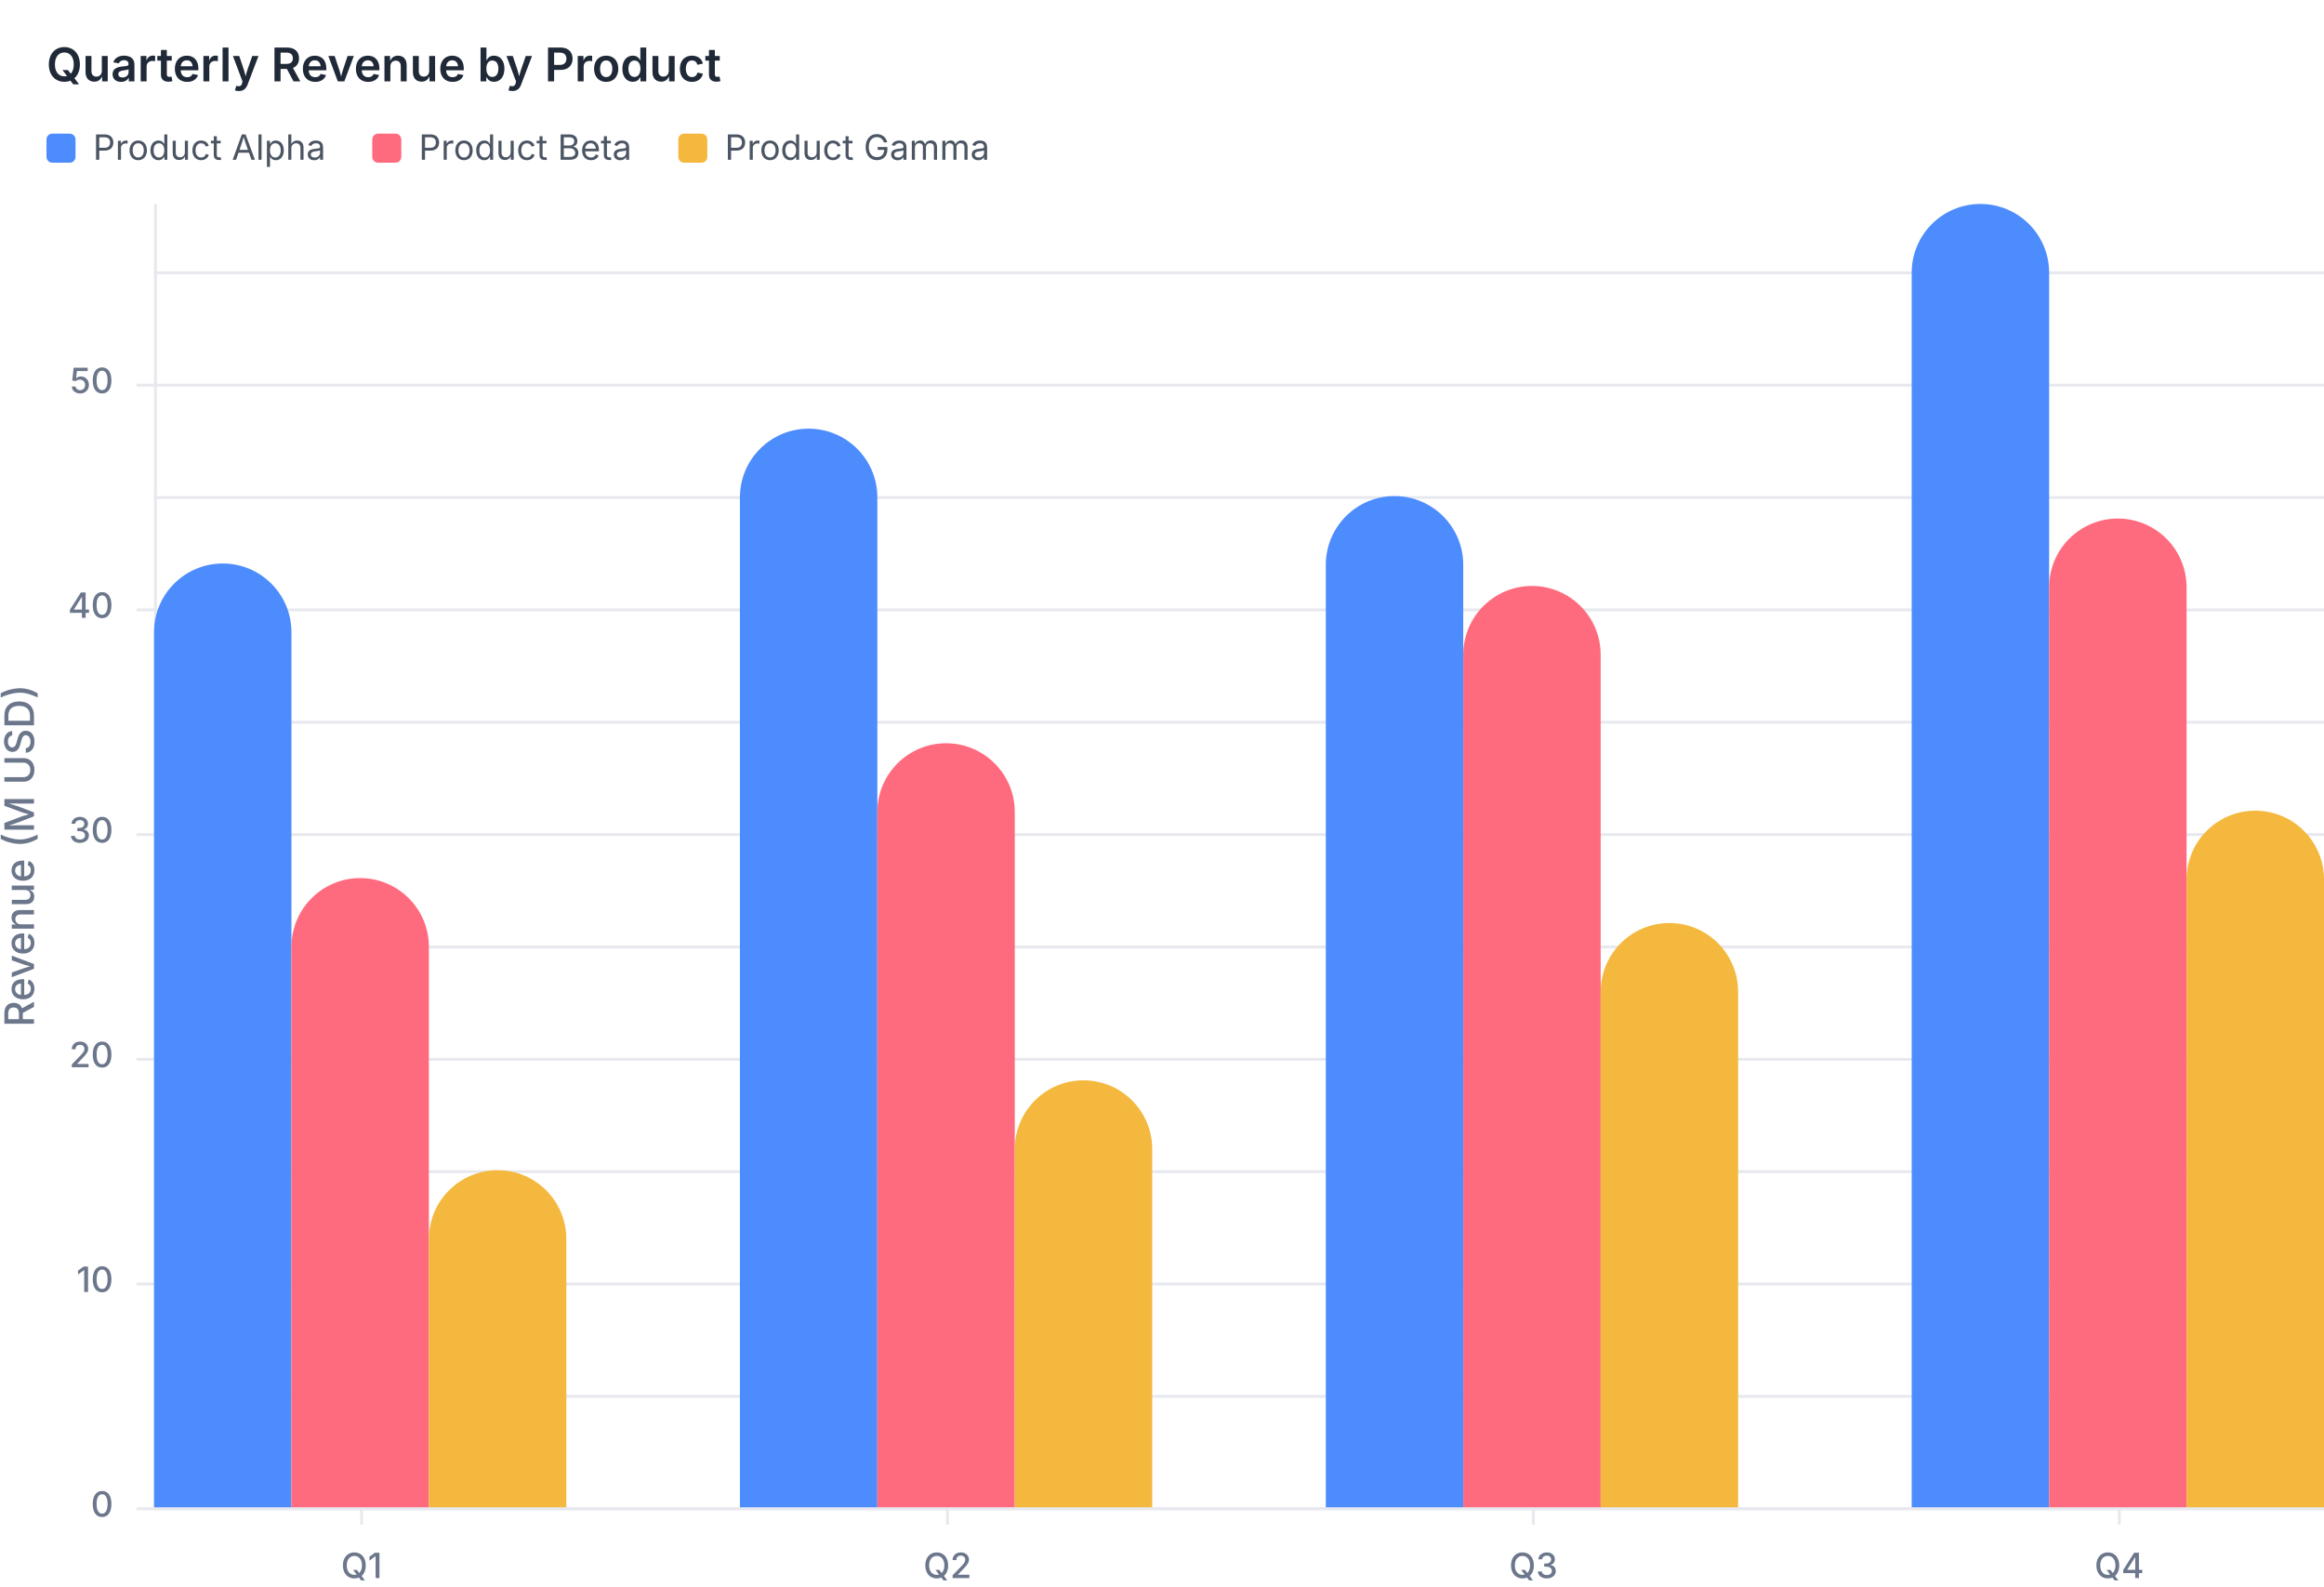
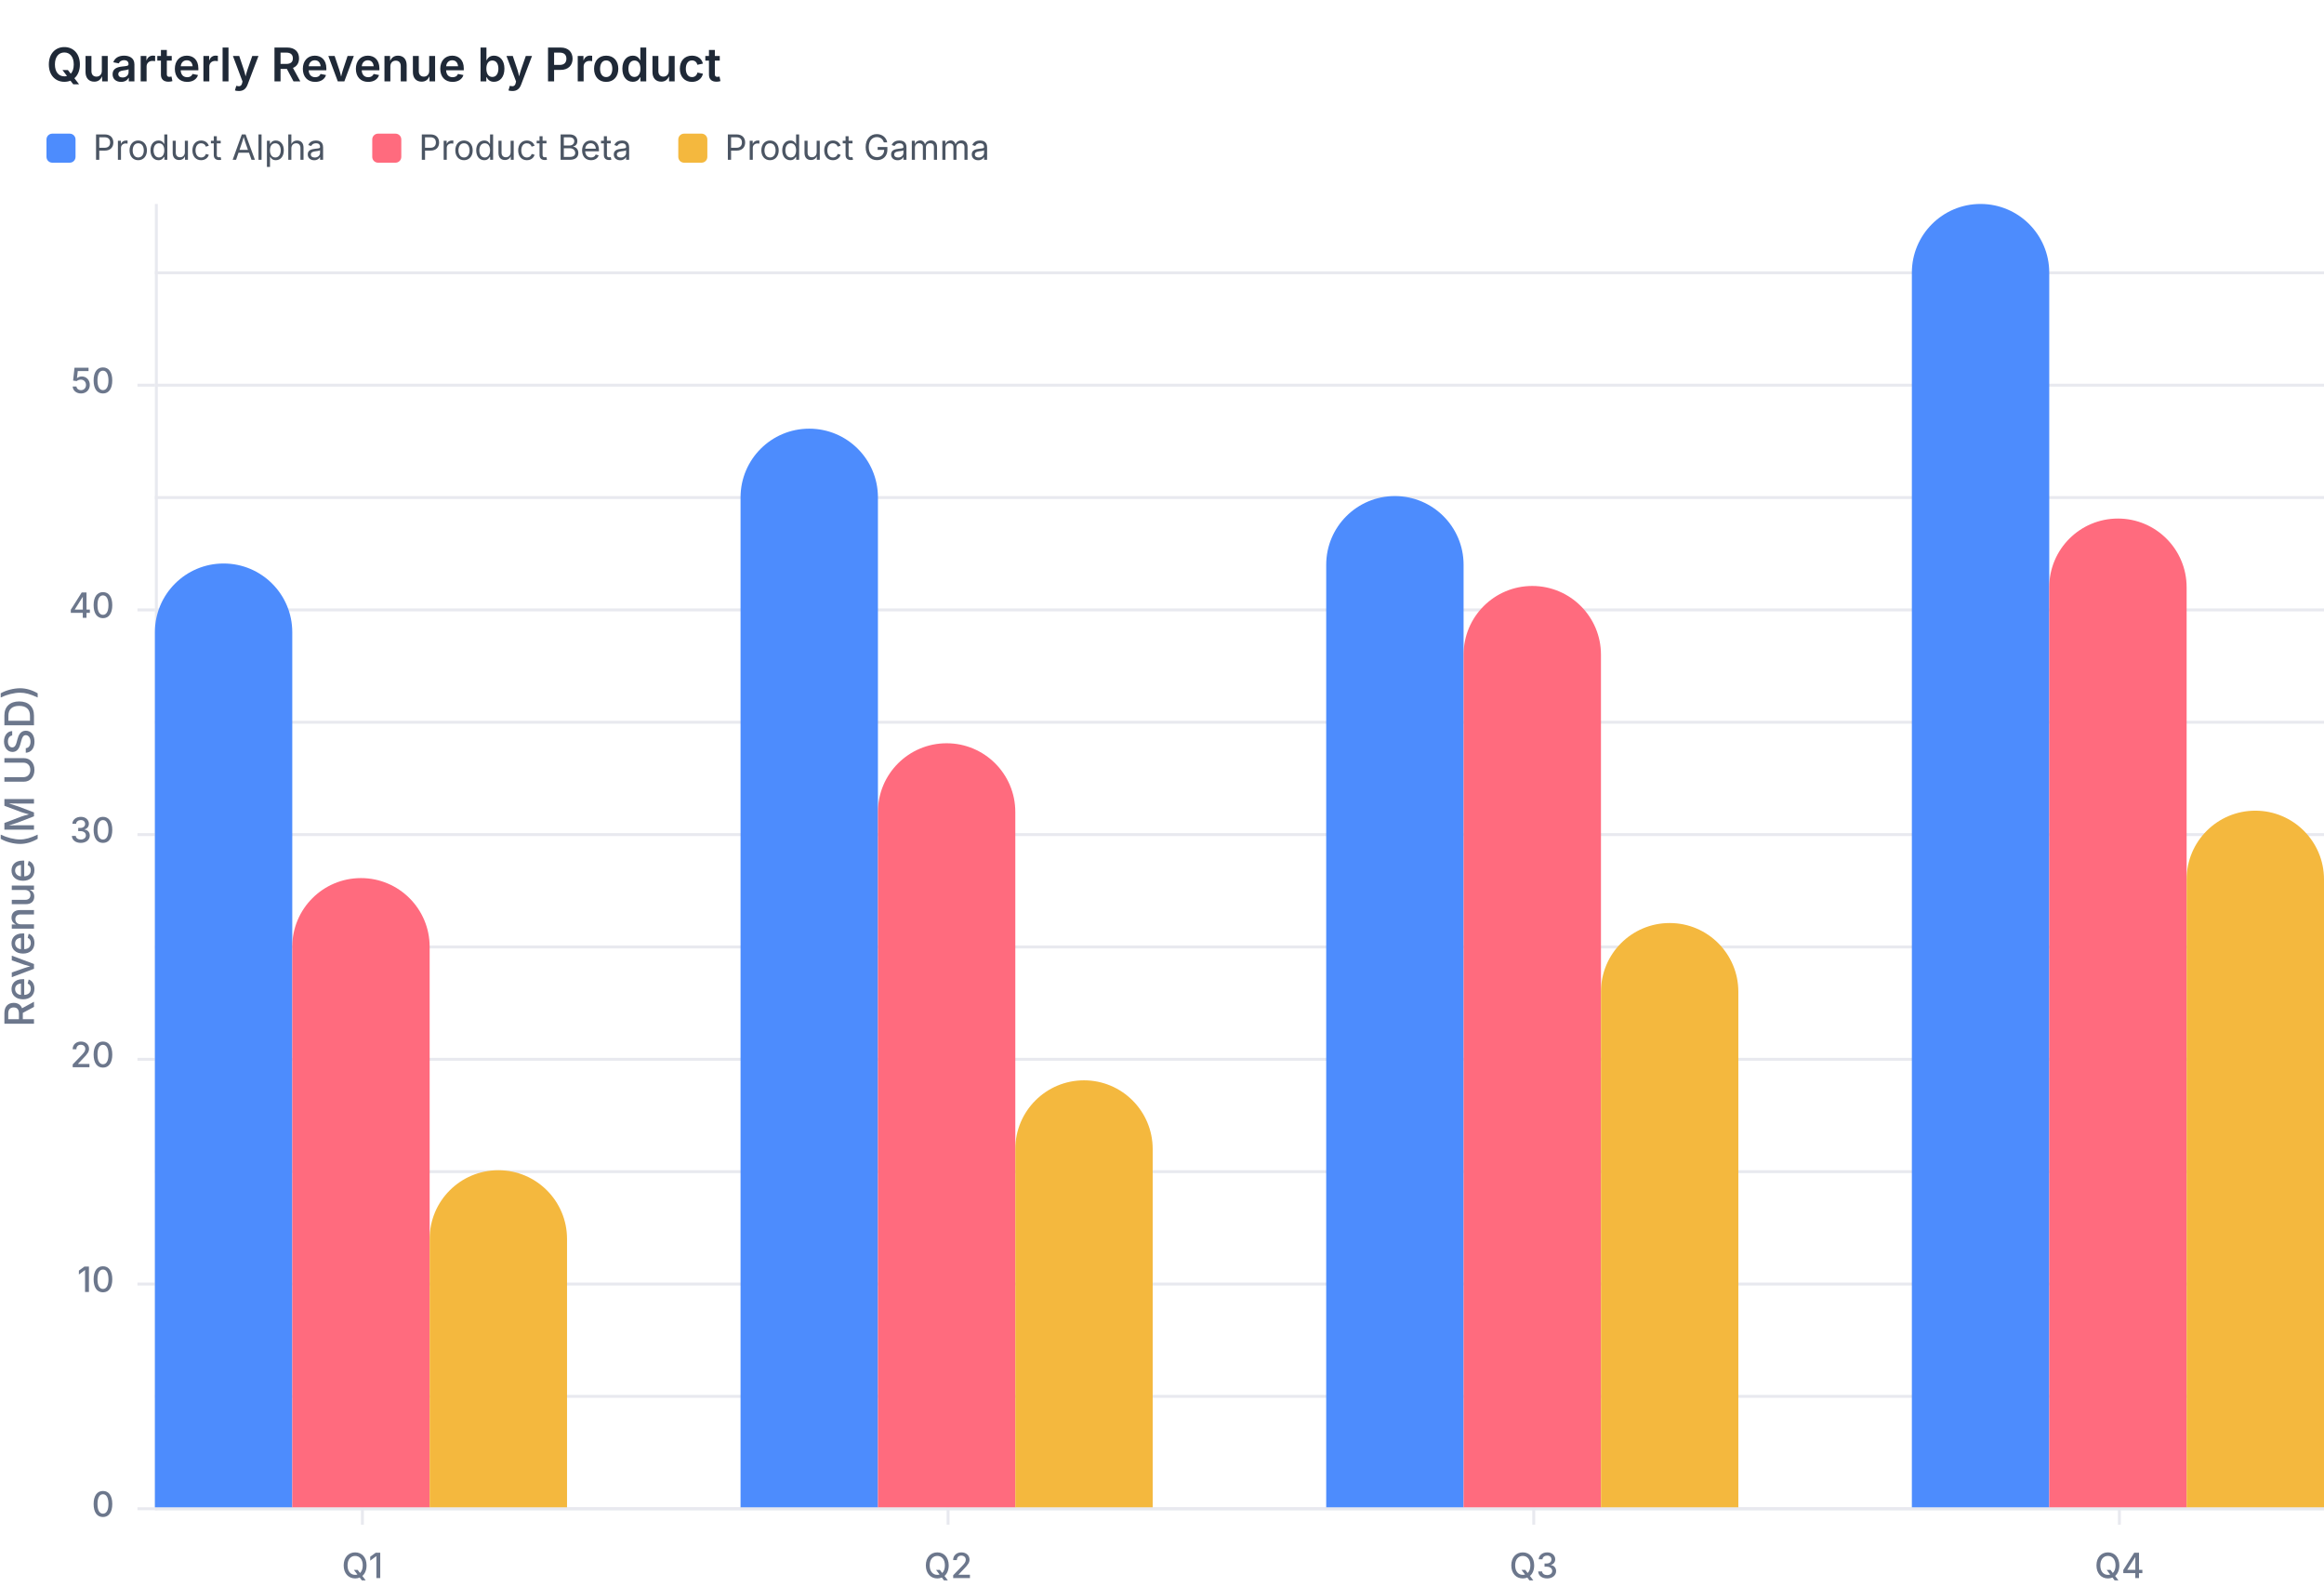
<svg xmlns="http://www.w3.org/2000/svg" style="font-family: Inter, Arial, &quot;Helvetica Neue&quot;, Helvetica, sans-serif;" height="546" width="800" viewBox="0 0 800 546" role="img">
  <g>
    <text x="16" y="28" font-size="16" font-weight="600" fill="#1f2937">Quarterly Revenue by Product</text>
    <rect x="16" y="46" width="10" height="10" rx="2" fill="#4D8CFD" />
    <text x="32" y="55" font-size="12" fill="#4b5563">Product Alpha</text>
    <rect x="128.14" y="46" width="10" height="10" rx="2" fill="#FF6B7E" />
    <text x="144.14" y="55" font-size="12" fill="#4b5563">Product Beta</text>
    <rect x="233.49" y="46" width="10" height="10" rx="2" fill="#F4B83E" />
    <text x="249.49" y="55" font-size="12" fill="#4b5563">Product Gamma</text>
  </g>
  <g transform="translate(0,66)">
-     <g axis-type="x" transform="translate(53.02,452.8)">
+     <g axis-type="x" transform="translate(53.32,452.8)">
      <g fill="none" font-size="10" font-family="sans-serif" text-anchor="middle" style="user-select: none;">
-         <path stroke="currentColor" d="M0.5, 0 V0.5 H747.48 V0" style="stroke: #e8e9ef; stroke-width: 1px; stroke-dasharray: none;" />
-         <g opacity="1" transform="translate(71.4631,0)" style="stroke: none; font-size: 12px; font-weight: 500;">
+         <path stroke="currentColor" d="M0.5, 0 V0.5 H747.18 V0" style="stroke: #e8e9ef; stroke-width: 1px; stroke-dasharray: none;" />
+         <g opacity="1" transform="translate(71.4346,0)" style="stroke: none; font-size: 12px; font-weight: 500;">
          <line stroke="currentColor" y2="6" style="stroke: #e8e9ef; stroke-width: 1px;" />
          <text fill="currentColor" style="fill: #6c778c; cursor: default; font-family: Inter, Arial, &quot;Helvetica Neue&quot;, Helvetica, sans-serif; text-decoration: none; stroke: none;">
            <tspan font-size="12" font-family="Inter,Arial,&quot;Helvetica Neue&quot;,Helvetica,sans-serif" y="20">
              <tspan x="0" dy="0em" dominant-baseline="central">Q1</tspan>
            </tspan>
          </text>
        </g>
-         <g opacity="1" transform="translate(273.1477,0)" style="stroke: none; font-size: 12px; font-weight: 500;">
+         <g opacity="1" transform="translate(273.0382,0)" style="stroke: none; font-size: 12px; font-weight: 500;">
          <line stroke="currentColor" y2="6" style="stroke: #e8e9ef; stroke-width: 1px;" />
          <text fill="currentColor" style="fill: #6c778c; cursor: default; font-family: Inter, Arial, &quot;Helvetica Neue&quot;, Helvetica, sans-serif; text-decoration: none; stroke: none;">
            <tspan font-size="12" font-family="Inter,Arial,&quot;Helvetica Neue&quot;,Helvetica,sans-serif" y="20">
              <tspan x="0" dy="0em" dominant-baseline="central">Q2</tspan>
            </tspan>
          </text>
        </g>
-         <g opacity="1" transform="translate(474.8323,0)" style="stroke: none; font-size: 12px; font-weight: 500;">
+         <g opacity="1" transform="translate(474.6418,0)" style="stroke: none; font-size: 12px; font-weight: 500;">
          <line stroke="currentColor" y2="6" style="stroke: #e8e9ef; stroke-width: 1px;" />
          <text fill="currentColor" style="fill: #6c778c; cursor: default; font-family: Inter, Arial, &quot;Helvetica Neue&quot;, Helvetica, sans-serif; text-decoration: none; stroke: none;">
            <tspan font-size="12" font-family="Inter,Arial,&quot;Helvetica Neue&quot;,Helvetica,sans-serif" y="20">
              <tspan x="0" dy="0em" dominant-baseline="central">Q3</tspan>
            </tspan>
          </text>
        </g>
-         <g opacity="1" transform="translate(676.5169,0)" style="stroke: none; font-size: 12px; font-weight: 500;">
+         <g opacity="1" transform="translate(676.2454,0)" style="stroke: none; font-size: 12px; font-weight: 500;">
          <line stroke="currentColor" y2="6" style="stroke: #e8e9ef; stroke-width: 1px;" />
          <text fill="currentColor" style="fill: #6c778c; cursor: default; font-family: Inter, Arial, &quot;Helvetica Neue&quot;, Helvetica, sans-serif; text-decoration: none; stroke: none;">
            <tspan font-size="12" font-family="Inter,Arial,&quot;Helvetica Neue&quot;,Helvetica,sans-serif" y="20">
              <tspan x="0" dy="0em" dominant-baseline="central">Q4</tspan>
            </tspan>
          </text>
        </g>
      </g>
      <g style="opacity: 0;" />
    </g>
-     <g axis-type="y" transform="translate(53.02,4.2)">
+     <g axis-type="y" transform="translate(53.32,4.2)">
      <g fill="none" font-size="10" font-family="sans-serif" text-anchor="end" style="user-select: none;">
        <path stroke="currentColor" d="M0, 449.1 H0.5 V0.5 H0" style="stroke: #e8e9ef; stroke-width: 1px; stroke-dasharray: none;" />
        <g opacity="1" transform="translate(0,449.1)" style="stroke: none; font-size: 12px; font-weight: 500;">
          <line stroke="currentColor" x2="-6" style="stroke: #e8e9ef; stroke-width: 1px;" />
          <text fill="currentColor" x="-14" style="fill: #6c778c; cursor: default; font-family: Inter, Arial, &quot;Helvetica Neue&quot;, Helvetica, sans-serif; text-decoration: none; stroke: none;">
            <tspan font-size="12" font-family="Inter,Arial,&quot;Helvetica Neue&quot;,Helvetica,sans-serif" y="-6">
              <tspan x="-14" dy="0em" dominant-baseline="hanging">0</tspan>
            </tspan>
          </text>
        </g>
        <g opacity="1" transform="translate(0,371.7552)" style="stroke: none; font-size: 12px; font-weight: 500;">
          <line stroke="currentColor" x2="-6" style="stroke: #e8e9ef; stroke-width: 1px;" />
          <text fill="currentColor" x="-14" style="fill: #6c778c; cursor: default; font-family: Inter, Arial, &quot;Helvetica Neue&quot;, Helvetica, sans-serif; text-decoration: none; stroke: none;">
            <tspan font-size="12" font-family="Inter,Arial,&quot;Helvetica Neue&quot;,Helvetica,sans-serif" y="-6">
              <tspan x="-14" dy="0em" dominant-baseline="hanging">10</tspan>
            </tspan>
          </text>
        </g>
        <g opacity="1" transform="translate(0,294.4103)" style="stroke: none; font-size: 12px; font-weight: 500;">
          <line stroke="currentColor" x2="-6" style="stroke: #e8e9ef; stroke-width: 1px;" />
          <text fill="currentColor" x="-14" style="fill: #6c778c; cursor: default; font-family: Inter, Arial, &quot;Helvetica Neue&quot;, Helvetica, sans-serif; text-decoration: none; stroke: none;">
            <tspan font-size="12" font-family="Inter,Arial,&quot;Helvetica Neue&quot;,Helvetica,sans-serif" y="-6">
              <tspan x="-14" dy="0em" dominant-baseline="hanging">20</tspan>
            </tspan>
          </text>
        </g>
        <g opacity="1" transform="translate(0,217.0655)" style="stroke: none; font-size: 12px; font-weight: 500;">
          <line stroke="currentColor" x2="-6" style="stroke: #e8e9ef; stroke-width: 1px;" />
          <text fill="currentColor" x="-14" style="fill: #6c778c; cursor: default; font-family: Inter, Arial, &quot;Helvetica Neue&quot;, Helvetica, sans-serif; text-decoration: none; stroke: none;">
            <tspan font-size="12" font-family="Inter,Arial,&quot;Helvetica Neue&quot;,Helvetica,sans-serif" y="-6">
              <tspan x="-14" dy="0em" dominant-baseline="hanging">30</tspan>
            </tspan>
          </text>
        </g>
        <g opacity="1" transform="translate(0,139.7207)" style="stroke: none; font-size: 12px; font-weight: 500;">
          <line stroke="currentColor" x2="-6" style="stroke: #e8e9ef; stroke-width: 1px;" />
          <text fill="currentColor" x="-14" style="fill: #6c778c; cursor: default; font-family: Inter, Arial, &quot;Helvetica Neue&quot;, Helvetica, sans-serif; text-decoration: none; stroke: none;">
            <tspan font-size="12" font-family="Inter,Arial,&quot;Helvetica Neue&quot;,Helvetica,sans-serif" y="-6">
              <tspan x="-14" dy="0em" dominant-baseline="hanging">40</tspan>
            </tspan>
          </text>
        </g>
        <g opacity="1" transform="translate(0,62.37586)" style="stroke: none; font-size: 12px; font-weight: 500;">
          <line stroke="currentColor" x2="-6" style="stroke: #e8e9ef; stroke-width: 1px;" />
          <text fill="currentColor" x="-14" style="fill: #6c778c; cursor: default; font-family: Inter, Arial, &quot;Helvetica Neue&quot;, Helvetica, sans-serif; text-decoration: none; stroke: none;">
            <tspan font-size="12" font-family="Inter,Arial,&quot;Helvetica Neue&quot;,Helvetica,sans-serif" y="-6">
              <tspan x="-14" dy="0em" dominant-baseline="hanging">50</tspan>
            </tspan>
          </text>
        </g>
-         <text dy="-0.25em" transform="translate(-37.82,224.3) rotate(-90)" style="fill: #6c778c; font-size: 14px; font-weight: 500; font-family: Inter, Arial, &quot;Helvetica Neue&quot;, Helvetica, sans-serif; text-anchor: middle;">Revenue (M USD)</text>
+         <text dy="-0.25em" transform="translate(-38.12,224.3) rotate(-90)" style="fill: #6c778c; font-size: 14px; font-weight: 500; font-family: Inter, Arial, &quot;Helvetica Neue&quot;, Helvetica, sans-serif; text-anchor: middle;">Revenue (M USD)</text>
      </g>
      <g fill="none" font-size="10" font-family="sans-serif" text-anchor="end" style="opacity: 1;">
        <path stroke="currentColor" d="M0.5,449.1V0.5" style="opacity: 0;" />
        <g opacity="1" transform="translate(0,449.1)">
-           <line stroke="currentColor" x2="746.98" style="stroke: #e8e9ef; stroke-width: 1px; stroke-dasharray: none; opacity: 1; transition: none;" />
+           <line stroke="currentColor" x2="746.68" style="stroke: #e8e9ef; stroke-width: 1px; stroke-dasharray: none; opacity: 1; transition: none;" />
          <text fill="currentColor" x="-3" dy="0.32em" />
        </g>
        <g opacity="1" transform="translate(0,410.4276)">
-           <line stroke="currentColor" x2="746.98" style="stroke: #e8e9ef; stroke-width: 1px; stroke-dasharray: none; opacity: 1; transition: none;" />
+           <line stroke="currentColor" x2="746.68" style="stroke: #e8e9ef; stroke-width: 1px; stroke-dasharray: none; opacity: 1; transition: none;" />
          <text fill="currentColor" x="-3" dy="0.32em" />
        </g>
        <g opacity="1" transform="translate(0,371.7552)">
-           <line stroke="currentColor" x2="746.98" style="stroke: #e8e9ef; stroke-width: 1px; stroke-dasharray: none; opacity: 1; transition: none;" />
+           <line stroke="currentColor" x2="746.68" style="stroke: #e8e9ef; stroke-width: 1px; stroke-dasharray: none; opacity: 1; transition: none;" />
          <text fill="currentColor" x="-3" dy="0.32em" />
        </g>
        <g opacity="1" transform="translate(0,333.0828)">
-           <line stroke="currentColor" x2="746.98" style="stroke: #e8e9ef; stroke-width: 1px; stroke-dasharray: none; opacity: 1; transition: none;" />
+           <line stroke="currentColor" x2="746.68" style="stroke: #e8e9ef; stroke-width: 1px; stroke-dasharray: none; opacity: 1; transition: none;" />
          <text fill="currentColor" x="-3" dy="0.32em" />
        </g>
        <g opacity="1" transform="translate(0,294.4103)">
-           <line stroke="currentColor" x2="746.98" style="stroke: #e8e9ef; stroke-width: 1px; stroke-dasharray: none; opacity: 1; transition: none;" />
+           <line stroke="currentColor" x2="746.68" style="stroke: #e8e9ef; stroke-width: 1px; stroke-dasharray: none; opacity: 1; transition: none;" />
          <text fill="currentColor" x="-3" dy="0.32em" />
        </g>
        <g opacity="1" transform="translate(0,255.7379)">
-           <line stroke="currentColor" x2="746.98" style="stroke: #e8e9ef; stroke-width: 1px; stroke-dasharray: none; opacity: 1; transition: none;" />
+           <line stroke="currentColor" x2="746.68" style="stroke: #e8e9ef; stroke-width: 1px; stroke-dasharray: none; opacity: 1; transition: none;" />
          <text fill="currentColor" x="-3" dy="0.32em" />
        </g>
        <g opacity="1" transform="translate(0,217.0655)">
-           <line stroke="currentColor" x2="746.98" style="stroke: #e8e9ef; stroke-width: 1px; stroke-dasharray: none; opacity: 1; transition: none;" />
+           <line stroke="currentColor" x2="746.68" style="stroke: #e8e9ef; stroke-width: 1px; stroke-dasharray: none; opacity: 1; transition: none;" />
          <text fill="currentColor" x="-3" dy="0.32em" />
        </g>
        <g opacity="1" transform="translate(0,178.3931)">
-           <line stroke="currentColor" x2="746.98" style="stroke: #e8e9ef; stroke-width: 1px; stroke-dasharray: none; opacity: 1; transition: none;" />
+           <line stroke="currentColor" x2="746.68" style="stroke: #e8e9ef; stroke-width: 1px; stroke-dasharray: none; opacity: 1; transition: none;" />
          <text fill="currentColor" x="-3" dy="0.32em" />
        </g>
        <g opacity="1" transform="translate(0,139.7207)">
-           <line stroke="currentColor" x2="746.98" style="stroke: #e8e9ef; stroke-width: 1px; stroke-dasharray: none; opacity: 1; transition: none;" />
+           <line stroke="currentColor" x2="746.68" style="stroke: #e8e9ef; stroke-width: 1px; stroke-dasharray: none; opacity: 1; transition: none;" />
          <text fill="currentColor" x="-3" dy="0.32em" />
        </g>
        <g opacity="1" transform="translate(0,101.0483)">
-           <line stroke="currentColor" x2="746.98" style="stroke: #e8e9ef; stroke-width: 1px; stroke-dasharray: none; opacity: 1; transition: none;" />
+           <line stroke="currentColor" x2="746.68" style="stroke: #e8e9ef; stroke-width: 1px; stroke-dasharray: none; opacity: 1; transition: none;" />
          <text fill="currentColor" x="-3" dy="0.32em" />
        </g>
        <g opacity="1" transform="translate(0,62.37586)">
-           <line stroke="currentColor" x2="746.98" style="stroke: #e8e9ef; stroke-width: 1px; stroke-dasharray: none; opacity: 1; transition: none;" />
+           <line stroke="currentColor" x2="746.68" style="stroke: #e8e9ef; stroke-width: 1px; stroke-dasharray: none; opacity: 1; transition: none;" />
          <text fill="currentColor" x="-3" dy="0.32em" />
        </g>
        <g opacity="1" transform="translate(0,23.70345)">
-           <line stroke="currentColor" x2="746.98" style="stroke: #e8e9ef; stroke-width: 1px; stroke-dasharray: none; opacity: 1; transition: none;" />
+           <line stroke="currentColor" x2="746.68" style="stroke: #e8e9ef; stroke-width: 1px; stroke-dasharray: none; opacity: 1; transition: none;" />
          <text fill="currentColor" x="-3" dy="0.32em" />
        </g>
      </g>
    </g>
-     <g transform="translate(53.02,4.2)" style="clip-path: url(#snap-0);">
-       <g transform="translate(70.9631,0)" style="opacity: 1;">
-         <path d="M-47.309,123.752h0a23.654,23.654 0 0 1 23.654,23.654h0v0v277.54a0,0 0 0 1 0,0v23.654h-23.654h0a0,0 0 0 1 0,0h-23.654v-23.654v-277.54a23.654,23.654 0 0 1 23.654,-23.654v0h0z" unovis-pattern-index="0" style="fill: #4D8CFD; stroke: none; stroke-width: 0px; cursor: default;" />
-         <path d="M3.552713678800501e-15,232.034h0a23.654,23.654 0 0 1 23.654,23.654h0v0v169.257a0,0 0 0 1 0,0v23.654h-23.654h0a0,0 0 0 1 0,0h-23.654v-23.654v-169.257a23.654,23.654 0 0 1 23.654,-23.654v0h0z" unovis-pattern-index="1" style="fill: #FF6B7E; stroke: none; stroke-width: 0px; cursor: default;" />
-         <path d="M47.309,332.583h0a23.654,23.654 0 0 1 23.654,23.654h0v0v68.709a0,0 0 0 1 0,0v23.654h-23.654h0a0,0 0 0 1 0,0h-23.654v-23.654v-68.709a23.654,23.654 0 0 1 23.654,-23.654v0h0z" unovis-pattern-index="2" style="fill: #F4B83E; stroke: none; stroke-width: 0px; cursor: default;" />
+     <g transform="translate(53.32,4.2)" style="clip-path: url(#snap-0);">
+       <g transform="translate(70.9346,0)" style="opacity: 1;">
+         <path d="M-47.29,123.752h0a23.645,23.645 0 0 1 23.645,23.645h0v0v277.559a0,0 0 0 1 0,0v23.645h-23.645h0a0,0 0 0 1 0,0h-23.645v-23.645v-277.559a23.645,23.645 0 0 1 23.645,-23.645v0h0z" unovis-pattern-index="0" style="fill: #4D8CFD; stroke: none; stroke-width: 0px; cursor: default;" />
+         <path d="M-3.552713678800501e-15,232.034h0a23.645,23.645 0 0 1 23.645,23.645h0v0v169.276a0,0 0 0 1 0,0v23.645h-23.645h0a0,0 0 0 1 0,0h-23.645v-23.645v-169.276a23.645,23.645 0 0 1 23.645,-23.645v0h0z" unovis-pattern-index="1" style="fill: #FF6B7E; stroke: none; stroke-width: 0px; cursor: default;" />
+         <path d="M47.29,332.583h0a23.645,23.645 0 0 1 23.645,23.645h0v0v68.728a0,0 0 0 1 0,0v23.645h-23.645h0a0,0 0 0 1 0,0h-23.645v-23.645v-68.728a23.645,23.645 0 0 1 23.645,-23.645v0h0z" unovis-pattern-index="2" style="fill: #F4B83E; stroke: none; stroke-width: 0px; cursor: default;" />
      </g>
-       <g transform="translate(272.6477,0)" style="opacity: 1;">
-         <path d="M-47.309,77.345h0a23.654,23.654 0 0 1 23.654,23.654h0v0v323.946a0,0 0 0 1 0,0v23.654h-23.654h0a0,0 0 0 1 0,0h-23.654v-23.654v-323.946a23.654,23.654 0 0 1 23.654,-23.654v0h0z" unovis-pattern-index="0" style="fill: #4D8CFD; stroke: none; stroke-width: 0px; cursor: default;" />
-         <path d="M3.552713678800501e-15,185.628h0a23.654,23.654 0 0 1 23.654,23.654h0v0v215.664a0,0 0 0 1 0,0v23.654h-23.654h0a0,0 0 0 1 0,0h-23.654v-23.654v-215.664a23.654,23.654 0 0 1 23.654,-23.654v0h0z" unovis-pattern-index="1" style="fill: #FF6B7E; stroke: none; stroke-width: 0px; cursor: default;" />
-         <path d="M47.309,301.645h0a23.654,23.654 0 0 1 23.654,23.654h0v0v99.646a0,0 0 0 1 0,0v23.654h-23.654h0a0,0 0 0 1 0,0h-23.654v-23.654v-99.646a23.654,23.654 0 0 1 23.654,-23.654v0h0z" unovis-pattern-index="2" style="fill: #F4B83E; stroke: none; stroke-width: 0px; cursor: default;" />
+       <g transform="translate(272.5382,0)" style="opacity: 1;">
+         <path d="M-47.29,77.345h0a23.645,23.645 0 0 1 23.645,23.645h0v0v323.965a0,0 0 0 1 0,0v23.645h-23.645h0a0,0 0 0 1 0,0h-23.645v-23.645v-323.965a23.645,23.645 0 0 1 23.645,-23.645v0h0z" unovis-pattern-index="0" style="fill: #4D8CFD; stroke: none; stroke-width: 0px; cursor: default;" />
+         <path d="M-3.552713678800501e-15,185.628h0a23.645,23.645 0 0 1 23.645,23.645h0v0v215.683a0,0 0 0 1 0,0v23.645h-23.645h0a0,0 0 0 1 0,0h-23.645v-23.645v-215.683a23.645,23.645 0 0 1 23.645,-23.645v0h0z" unovis-pattern-index="1" style="fill: #FF6B7E; stroke: none; stroke-width: 0px; cursor: default;" />
+         <path d="M47.29,301.645h0a23.645,23.645 0 0 1 23.645,23.645h0v0v99.665a0,0 0 0 1 0,0v23.645h-23.645h0a0,0 0 0 1 0,0h-23.645v-23.645v-99.665a23.645,23.645 0 0 1 23.645,-23.645v0h0z" unovis-pattern-index="2" style="fill: #F4B83E; stroke: none; stroke-width: 0px; cursor: default;" />
      </g>
-       <g transform="translate(474.3323,0)" style="opacity: 1;">
-         <path d="M-47.309,100.548h0a23.654,23.654 0 0 1 23.654,23.654h0v0v300.743a0,0 0 0 1 0,0v23.654h-23.654h0a0,0 0 0 1 0,0h-23.654v-23.654v-300.743a23.654,23.654 0 0 1 23.654,-23.654v0h0z" unovis-pattern-index="0" style="fill: #4D8CFD; stroke: none; stroke-width: 0px; cursor: default;" />
-         <path d="M3.552713678800501e-15,131.486h0a23.654,23.654 0 0 1 23.654,23.654h0v0v269.805a0,0 0 0 1 0,0v23.654h-23.654h0a0,0 0 0 1 0,0h-23.654v-23.654v-269.805a23.654,23.654 0 0 1 23.654,-23.654v0h0z" unovis-pattern-index="1" style="fill: #FF6B7E; stroke: none; stroke-width: 0px; cursor: default;" />
-         <path d="M47.309,247.503h0a23.654,23.654 0 0 1 23.654,23.654h0v0v153.788a0,0 0 0 1 0,0v23.654h-23.654h0a0,0 0 0 1 0,0h-23.654v-23.654v-153.788a23.654,23.654 0 0 1 23.654,-23.654v0h0z" unovis-pattern-index="2" style="fill: #F4B83E; stroke: none; stroke-width: 0px; cursor: default;" />
+       <g transform="translate(474.1418,0)" style="opacity: 1;">
+         <path d="M-47.29,100.548h0a23.645,23.645 0 0 1 23.645,23.645h0v0v300.762a0,0 0 0 1 0,0v23.645h-23.645h0a0,0 0 0 1 0,0h-23.645v-23.645v-300.762a23.645,23.645 0 0 1 23.645,-23.645v0h0z" unovis-pattern-index="0" style="fill: #4D8CFD; stroke: none; stroke-width: 0px; cursor: default;" />
+         <path d="M-3.552713678800501e-15,131.486h0a23.645,23.645 0 0 1 23.645,23.645h0v0v269.824a0,0 0 0 1 0,0v23.645h-23.645h0a0,0 0 0 1 0,0h-23.645v-23.645v-269.824a23.645,23.645 0 0 1 23.645,-23.645v0h0z" unovis-pattern-index="1" style="fill: #FF6B7E; stroke: none; stroke-width: 0px; cursor: default;" />
+         <path d="M47.29,247.503h0a23.645,23.645 0 0 1 23.645,23.645h0v0v153.807a0,0 0 0 1 0,0v23.645h-23.645h0a0,0 0 0 1 0,0h-23.645v-23.645v-153.807a23.645,23.645 0 0 1 23.645,-23.645v0h0z" unovis-pattern-index="2" style="fill: #F4B83E; stroke: none; stroke-width: 0px; cursor: default;" />
      </g>
-       <g transform="translate(676.0169,0)" style="opacity: 1;">
-         <path d="M-47.309,0h0a23.654,23.654 0 0 1 23.654,23.654h0v0v401.291a0,0 0 0 1 0,0v23.654h-23.654h0a0,0 0 0 1 0,0h-23.654v-23.654v-401.291a23.654,23.654 0 0 1 23.654,-23.654v0h0z" unovis-pattern-index="0" style="fill: #4D8CFD; stroke: none; stroke-width: 0px; cursor: default;" />
-         <path d="M3.552713678800501e-15,108.283h0a23.654,23.654 0 0 1 23.654,23.654h0v0v293.009a0,0 0 0 1 0,0v23.654h-23.654h0a0,0 0 0 1 0,0h-23.654v-23.654v-293.009a23.654,23.654 0 0 1 23.654,-23.654v0h0z" unovis-pattern-index="1" style="fill: #FF6B7E; stroke: none; stroke-width: 0px; cursor: default;" />
-         <path d="M47.309,208.831h0a23.654,23.654 0 0 1 23.654,23.654h0v0v192.46a0,0 0 0 1 0,0v23.654h-23.654h0a0,0 0 0 1 0,0h-23.654v-23.654v-192.46a23.654,23.654 0 0 1 23.654,-23.654v0h0z" unovis-pattern-index="2" style="fill: #F4B83E; stroke: none; stroke-width: 0px; cursor: default;" />
+       <g transform="translate(675.7454,0)" style="opacity: 1;">
+         <path d="M-47.29,0h0a23.645,23.645 0 0 1 23.645,23.645h0v0v401.31a0,0 0 0 1 0,0v23.645h-23.645h0a0,0 0 0 1 0,0h-23.645v-23.645v-401.31a23.645,23.645 0 0 1 23.645,-23.645v0h0z" unovis-pattern-index="0" style="fill: #4D8CFD; stroke: none; stroke-width: 0px; cursor: default;" />
+         <path d="M-3.552713678800501e-15,108.283h0a23.645,23.645 0 0 1 23.645,23.645h0v0v293.028a0,0 0 0 1 0,0v23.645h-23.645h0a0,0 0 0 1 0,0h-23.645v-23.645v-293.028a23.645,23.645 0 0 1 23.645,-23.645v0h0z" unovis-pattern-index="1" style="fill: #FF6B7E; stroke: none; stroke-width: 0px; cursor: default;" />
+         <path d="M47.29,208.831h0a23.645,23.645 0 0 1 23.645,23.645h0v0v192.479a0,0 0 0 1 0,0v23.645h-23.645h0a0,0 0 0 1 0,0h-23.645v-23.645v-192.479a23.645,23.645 0 0 1 23.645,-23.645v0h0z" unovis-pattern-index="2" style="fill: #F4B83E; stroke: none; stroke-width: 0px; cursor: default;" />
      </g>
    </g>
    <clipPath id="snap-0">
-       <rect x="-2" y="-2" width="750.98" height="452.6" />
+       <rect x="-2" y="-2" width="750.68" height="452.6" />
    </clipPath>
    <defs>
      <filter id="snap-1" filterUnits="objectBoundingBox">
        <feColorMatrix type="saturate" in="SourceGraphic" values="1.35" />
      </filter>
    </defs>
    <defs />
  </g>
</svg>
